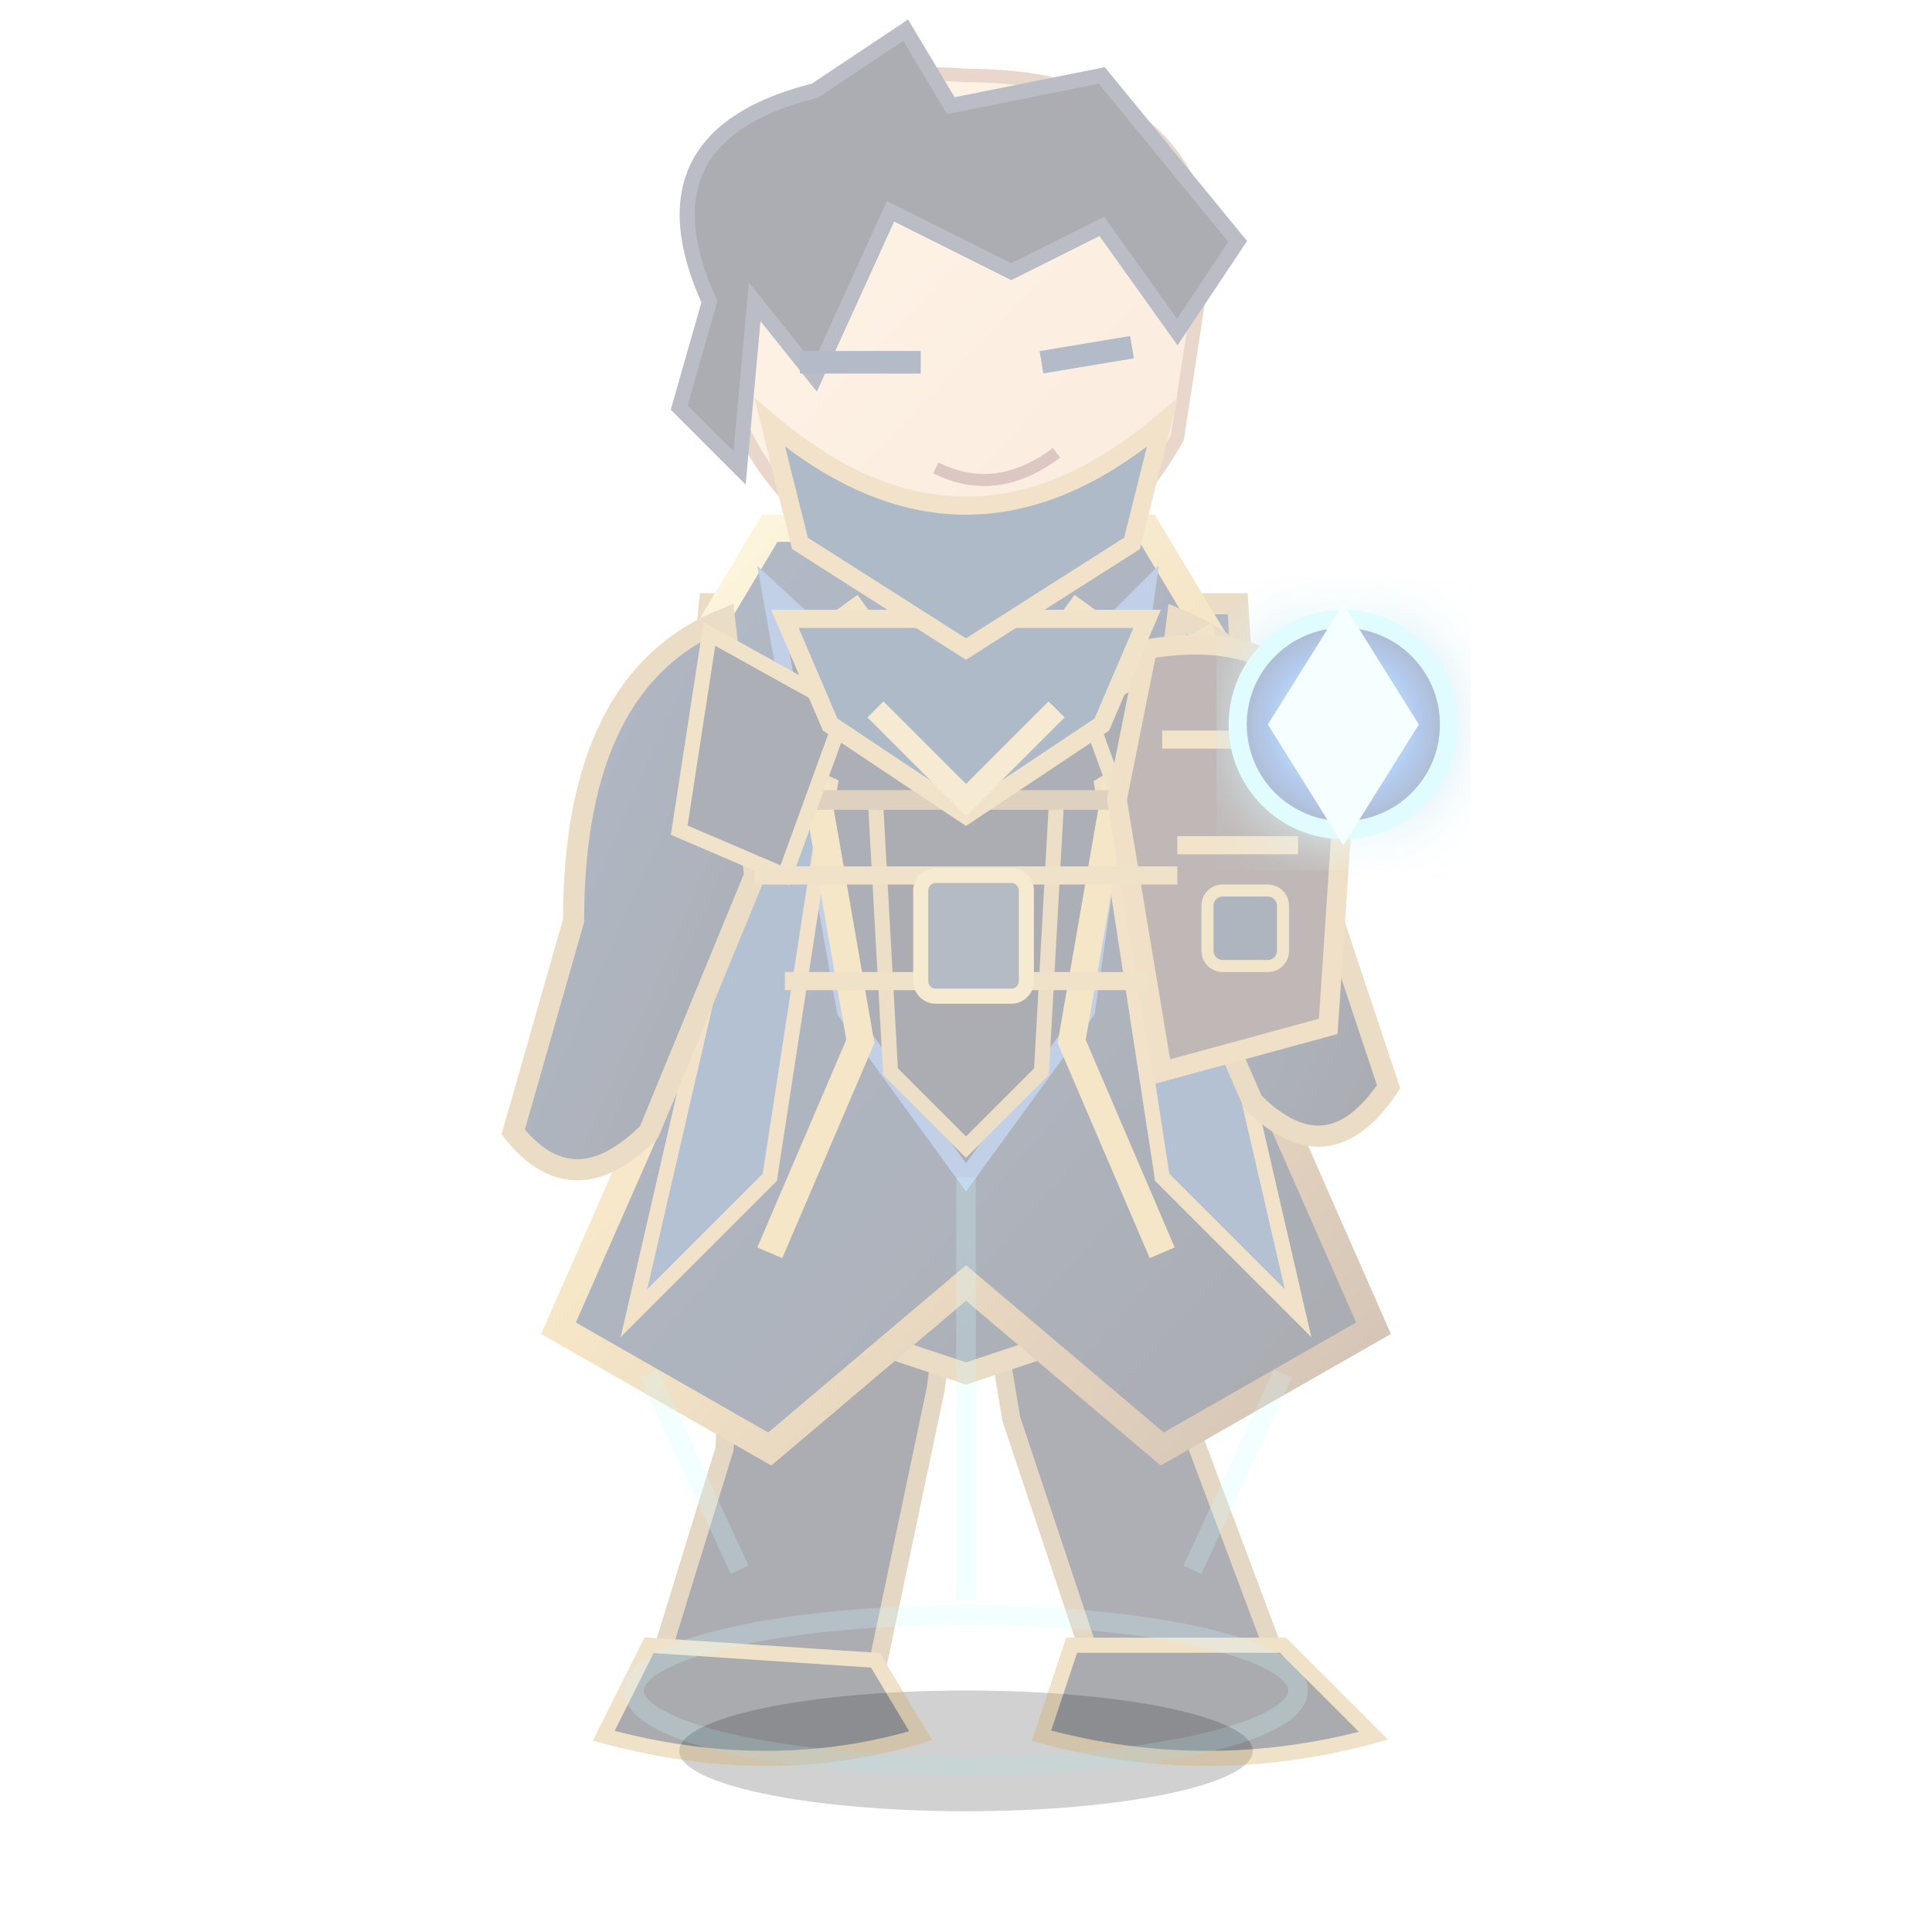
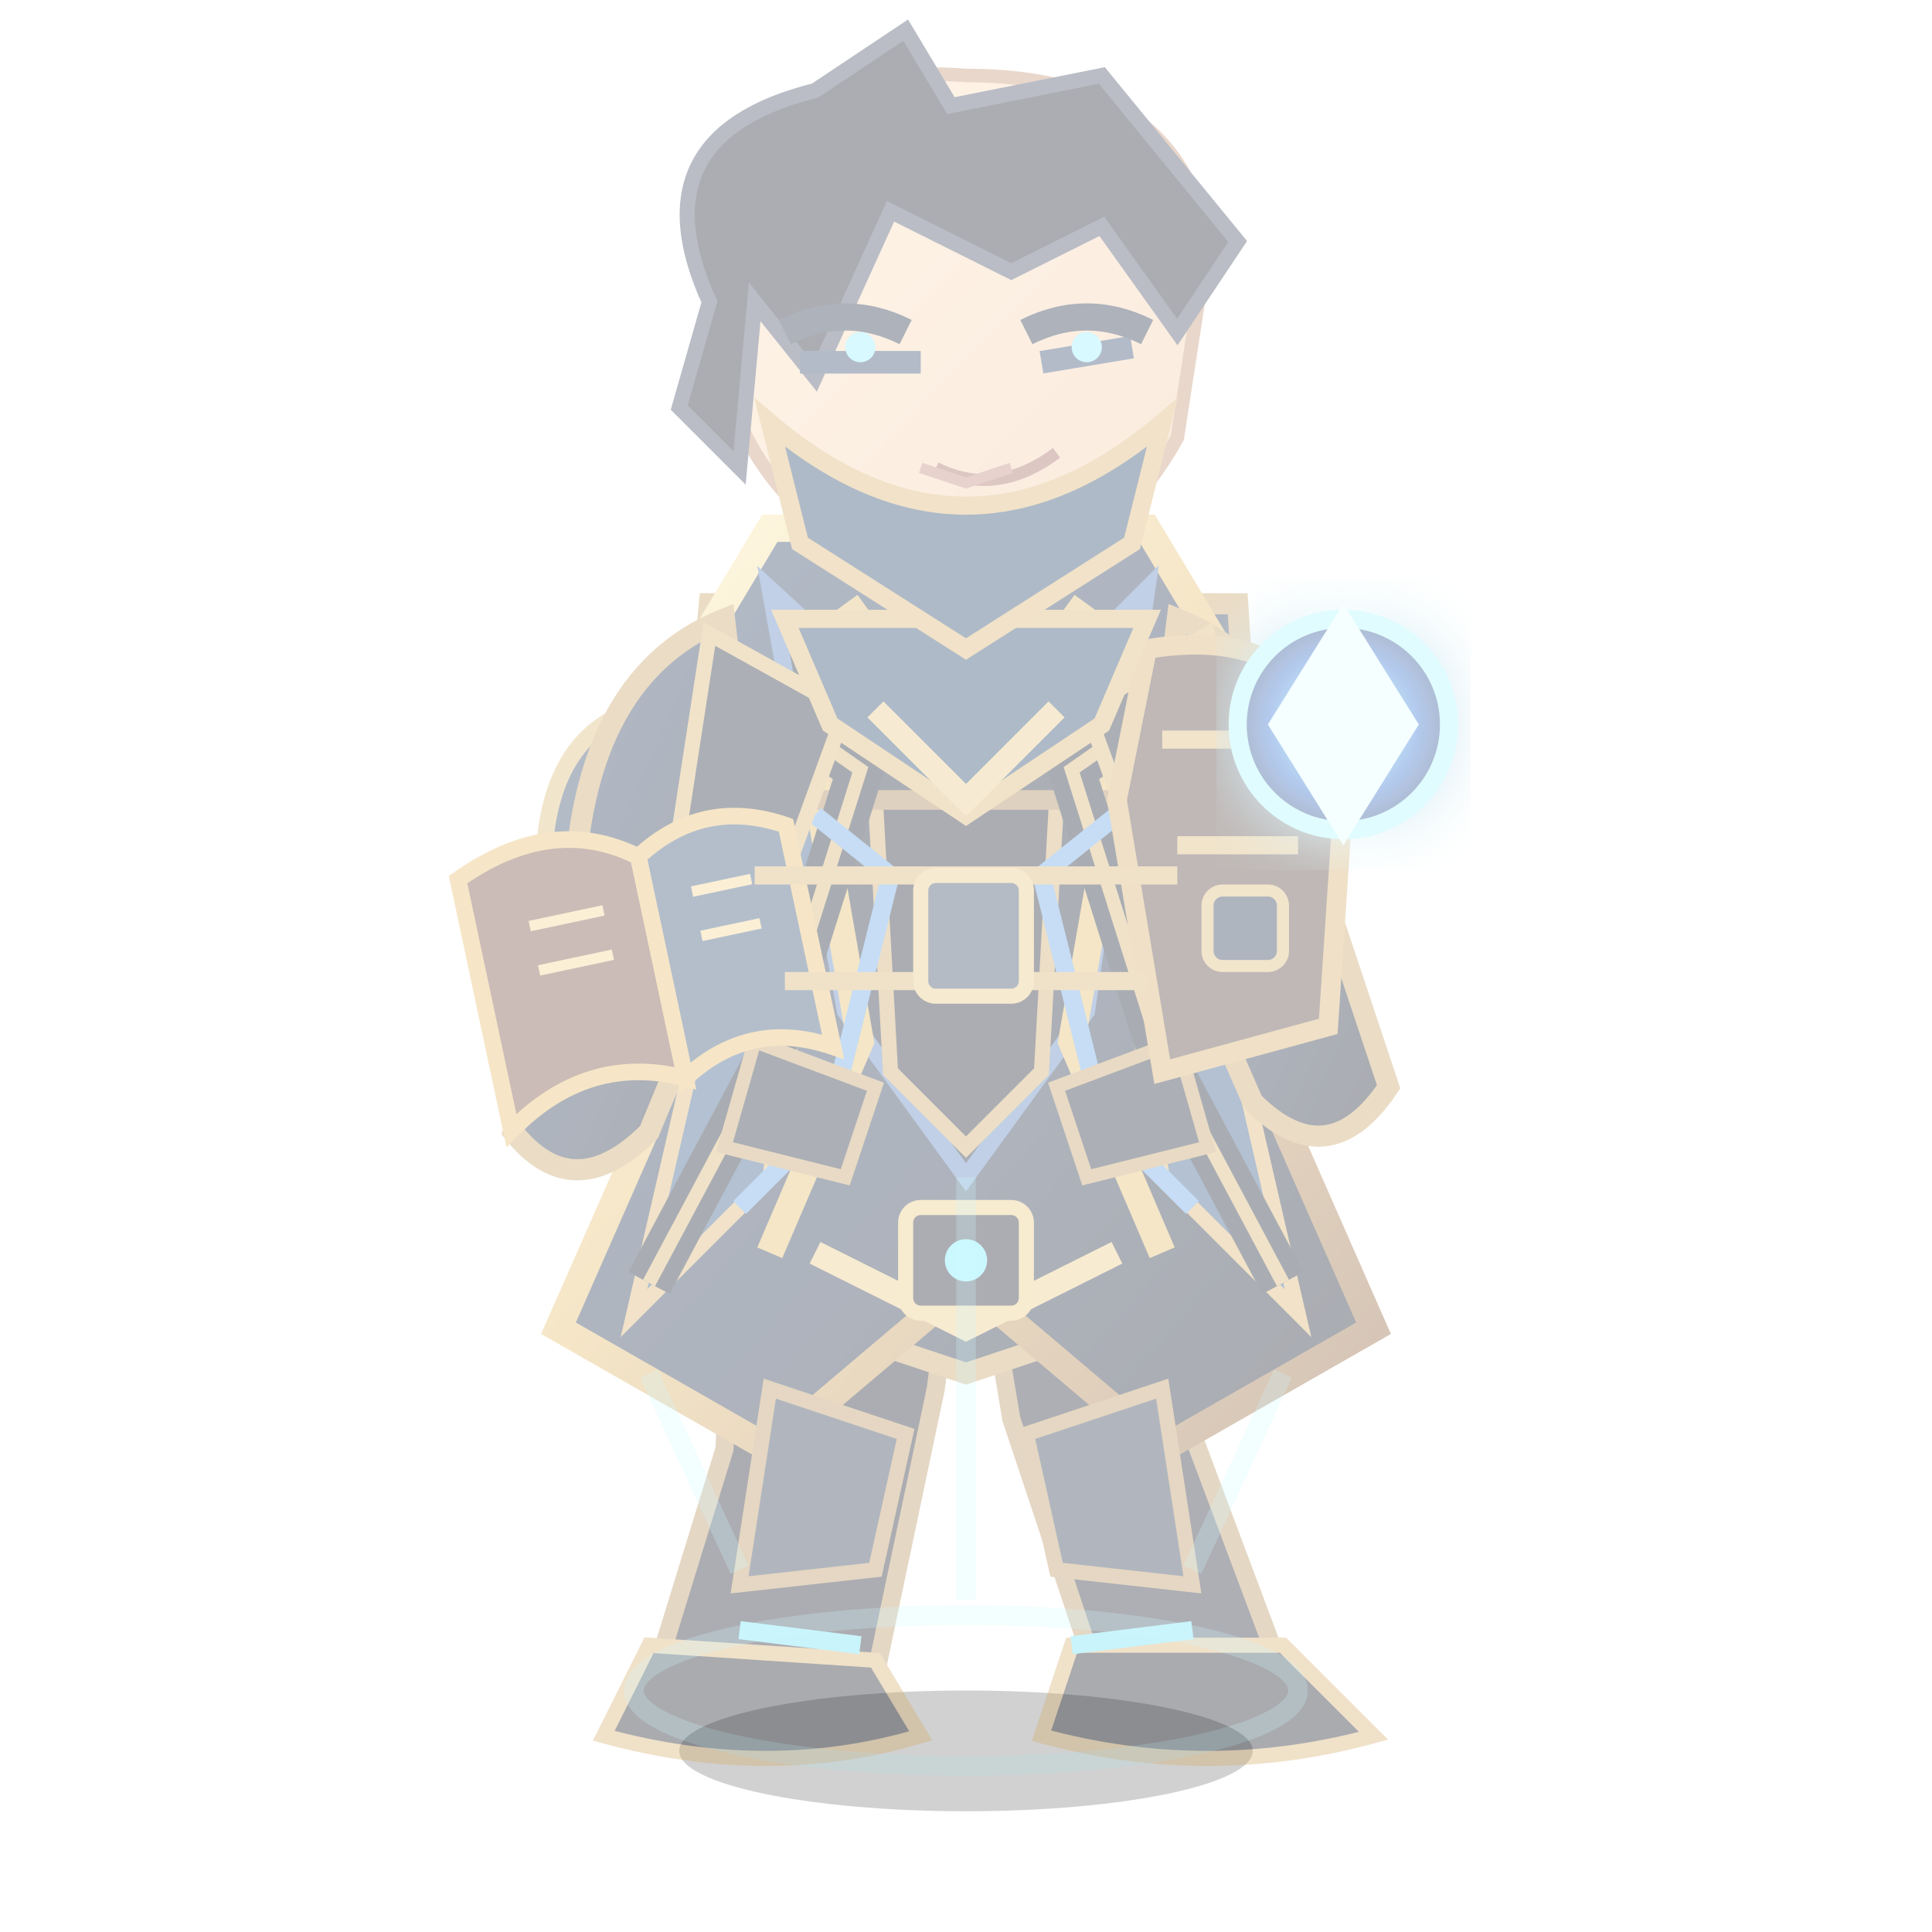
<svg xmlns="http://www.w3.org/2000/svg" width="128" height="128" viewBox="0 0 128 128" role="img" aria-label="Researcher down menuEnter frame 0">
  <defs>
    <linearGradient id="coat" x1="0" y1="0" x2="1" y2="1">
      <stop offset="0" stop-color="#223c61" />
      <stop offset=".58" stop-color="#172642" />
      <stop offset="1" stop-color="#090f1b" />
    </linearGradient>
    <linearGradient id="gold" x1="0" y1="0" x2="1" y2="1">
      <stop stop-color="#fff0b2" />
      <stop offset=".45" stop-color="#e4b65f" />
      <stop offset="1" stop-color="#80512c" />
    </linearGradient>
    <radialGradient id="orb">
      <stop stop-color="#f0ffff" />
      <stop offset=".25" stop-color="#55e9ff" />
      <stop offset=".7" stop-color="#2769cf" />
      <stop offset="1" stop-color="#18366e" />
    </radialGradient>
    <linearGradient id="skin" x1="0" y1="0" x2="1" y2="1">
      <stop stop-color="#ffe0bd" />
      <stop offset="1" stop-color="#efc6a0" />
    </linearGradient>
    <filter id="glow">
      <feGaussianBlur stdDeviation="2.1" result="b" />
      <feMerge>
        <feMergeNode in="b" />
        <feMergeNode in="SourceGraphic" />
      </feMerge>
    </filter>
  </defs>
  <ellipse cx="64" cy="116" rx="19" ry="4" fill="#000" opacity=".18" />
  <g opacity="0.35">
    <g transform="translate(0 0)">
      <path d="M49 74 L48 96 L44 109 Q49 114 58 111 L62 92 L64 76 Z" fill="#101522" stroke="#b28b56" stroke-width="1.2" />
      <path d="M64 76 L67 94 L72 109 Q78 114 85 111 L79 95 L77 74 Z" fill="#151a28" stroke="#b28b56" stroke-width="1.2" />
      <path d="M43 109 L58 110 L61 115 Q51 118 40 115 Z M71 109 L85 109 L91 115 Q80 118 69 115 Z" fill="#090e18" stroke="#d4aa65" stroke-width="1" />
      <path d="M47 40 L82 40 L84 71 L79 86 L64 91 L49 86 L44 71 Z" fill="url(#coat)" stroke="#c49a5a" stroke-width="1.4" />
      <path d="M51 35 L76 35 L82 45 L80 63 L91 88 L77 96 L64 85 L51 96 L37 88 L48 63 L45 45 Z" fill="url(#coat)" stroke="url(#gold)" stroke-width="1.8" />
      <path d="M51 39 L64 51 L76 39 L72 67 L64 78 L56 67 Z" fill="#101b2d" stroke="#4e78b8" stroke-width="1.1" />
      <path d="M48 49 L55 52 L51 78 L42 87 L48 61 Z M78 49 L73 52 L77 78 L86 87 L80 61 Z" fill="#244d7d" stroke="#d6ad63" stroke-width="1" />
      <path d="M56 40 L64 51 L72 40" fill="none" stroke="#dcb566" stroke-width="2" />
      <path d="M58 53 L70 53 L69 71 L64 76 L59 71 Z" fill="#101523" stroke="#c8a15e" stroke-width="1" />
      <path d="M53 46 L57 69 L51 83 M75 46 L71 69 L77 83" fill="none" stroke="#dfb65f" stroke-width="1.8" />
      <path d="M47 53 L81 53" stroke="#a47b47" stroke-width="1.3" />
+       <path d="M47 44 L57 51 L51 70 L43 85 M81 44 L71 51 L77 70 L85 85" fill="none" stroke="#0a1425" stroke-width="3.1" />
+       <path d="M47 44 L57 51 L51 70 L43 85 M81 44 L71 51 L77 70 L85 85" fill="none" stroke="#d4ad63" stroke-width=".9" />
+       <path d="M54 54 L59 58 L55 74 L49 80 M74 54 L69 58 L73 74 L79 80" fill="none" stroke="#5b9de1" stroke-width="1.2" />
+       <path d="M54 83 L64 88 L74 83" fill="none" stroke="#e8c77b" stroke-width="1.6" />
+       <rect x="60" y="80" width="8" height="7" rx="1" fill="#101522" stroke="#e7c578" stroke-width="1" />
+       <circle cx="64" cy="83.5" r="1.4" fill="#69eaff" />
+       <path d="M42 47 Q36 49 36 58 L38 69 L45 70 L48 58 Z" fill="#213b5d" stroke="#d7b46c" stroke-width="1.1" />
+       <path d="M39 53 L44 55 L42 64" fill="none" stroke="#5799d9" stroke-width="1.3" />
+       <path d="M81 47 Q88 49 88 58 L86 69 L79 70 L76 58 Z" fill="#172944" stroke="#d7b46c" stroke-width="1.1" />
+       <path d="M80 54 L85 56 L83 64" fill="none" stroke="#5799d9" stroke-width="1.3" />
+       <path d="M50 69 L58 72 L56 78 L48 76 Z M70 72 L78 69 L80 76 L72 78 Z" fill="#111a2a" stroke="#bc9558" stroke-width=".9" />
+       <path d="M51 92 L60 95 L58 104 L49 105 Z M68 95 L77 92 L79 105 L70 104 Z" fill="#202d44" stroke="#b58d53" stroke-width="1" />
+       <path d="M49 108 L57 109 M71 109 L79 108" stroke="#64dff4" stroke-width="1.2" />
      <path d="M48 41 Q38 45 38 61 L34 75 Q38 80 43 75 L50 58 Z" fill="url(#coat)" stroke="#c59b58" stroke-width="1.4" />
      <path d="M78 41 Q88 45 88 60 L92 72 Q88 78 83 73 L76 57 Z" fill="url(#coat)" stroke="#c59b58" stroke-width="1.4" />
      <path d="M47 42 L56 47 L52 58 L45 55 Z M80 42 L72 47 L76 58 L83 55 Z" fill="#121b2b" stroke="#d4ae66" stroke-width="1" />
      <path d="M76 43 Q88 41 89 53 L88 68 L77 71 L74 53 Z" fill="#49352f" stroke="#d2a75e" stroke-width="1.3" />
      <path d="M77 49 L87 49 M78 56 L86 56" stroke="#d9b16a" stroke-width="1.2" />
      <rect x="80" y="59" width="5" height="5" rx="1" fill="#172b48" stroke="#d7b46c" stroke-width=".8" />
+       <g transform="rotate(-12 42 65)">
+         <path d="M32 56 Q39 53 44 57 L44 72 Q38 69 32 73 Z" fill="#6b3e31" stroke="#e4b65f" stroke-width="1.1" />
+         <path d="M44 57 Q49 54 54 57 L54 72 Q49 69 44 72 Z" fill="#27466b" stroke="#e4b65f" stroke-width="1.1" />
+         <path d="M36 60 L41 60 M36 63 L41 63 M47 60 L51 60 M47 63 L51 63" stroke="#f3d28a" stroke-width=".7" />
+       </g>
      <path d="M52 41 L76 41 L73 48 L64 54 L55 48 Z" fill="#17395e" stroke="#d8b064" stroke-width="1.2" />
      <path d="M58 47 L64 53 L70 47" fill="none" stroke="#e6c77d" stroke-width="1.5" />
      <path d="M50 58 L78 58 M52 65 L76 65" stroke="#d4ad63" stroke-width="1.2" />
      <rect x="61" y="58" width="7" height="8" rx="1" fill="#273c58" stroke="#e5c277" stroke-width="1" />
      <path d="M48 14 Q51 4 64 5 Q78 5 80 16 L78 29 Q73 38 64 38 Q53 37 49 28 Z" fill="url(#skin)" stroke="#c08d69" stroke-width=".9" />
      <path d="M47 20 Q42 9 54 6 L60 2 L63 7 L73 5 L82 16 L78 22 L73 15 L67 18 L59 14 L54 25 L50 20 L49 31 L45 27 Z" fill="#111521" stroke="#394258" stroke-width="1" />
      <path d="M53 24 L61 24 M69 24 L75 23" stroke="#243d65" stroke-width="1.5" />
      <path d="M62 31 Q66 33 70 30" fill="none" stroke="#9d5e54" stroke-width=".8" />
+       <path d="M52 22 Q56 20 60 22 M68 22 Q72 20 76 22" fill="none" stroke="#17213a" stroke-width="1.8" />
+       <circle cx="57" cy="23" r="1" fill="#8ceeff" />
+       <circle cx="72" cy="23" r="1" fill="#8ceeff" />
+       <path d="M61 31 L64 32 L67 31" fill="none" stroke="#b97d70" stroke-width=".7" />
      <path d="M51 28 Q64 39 77 28 L75 36 L64 43 L53 36 Z" fill="#17395e" stroke="#d6ad65" stroke-width="1.2" />
      <g filter="url(#glow)">
        <circle cx="89" cy="48" r="7" fill="url(#orb)" stroke="#a5f7ff" stroke-width="1.2" />
        <path d="M84 48 L89 40 L94 48 L89 56 Z" fill="#e2ffff" />
      </g>
    </g>
    <g fill="none" stroke="#72eaff" stroke-width="1.3" opacity="0.25">
      <ellipse cx="64" cy="112" rx="22" ry="5" />
      <path d="M64 106 L64 78 M49 104 L43 91 M79 104 L85 91" />
    </g>
  </g>
</svg>
